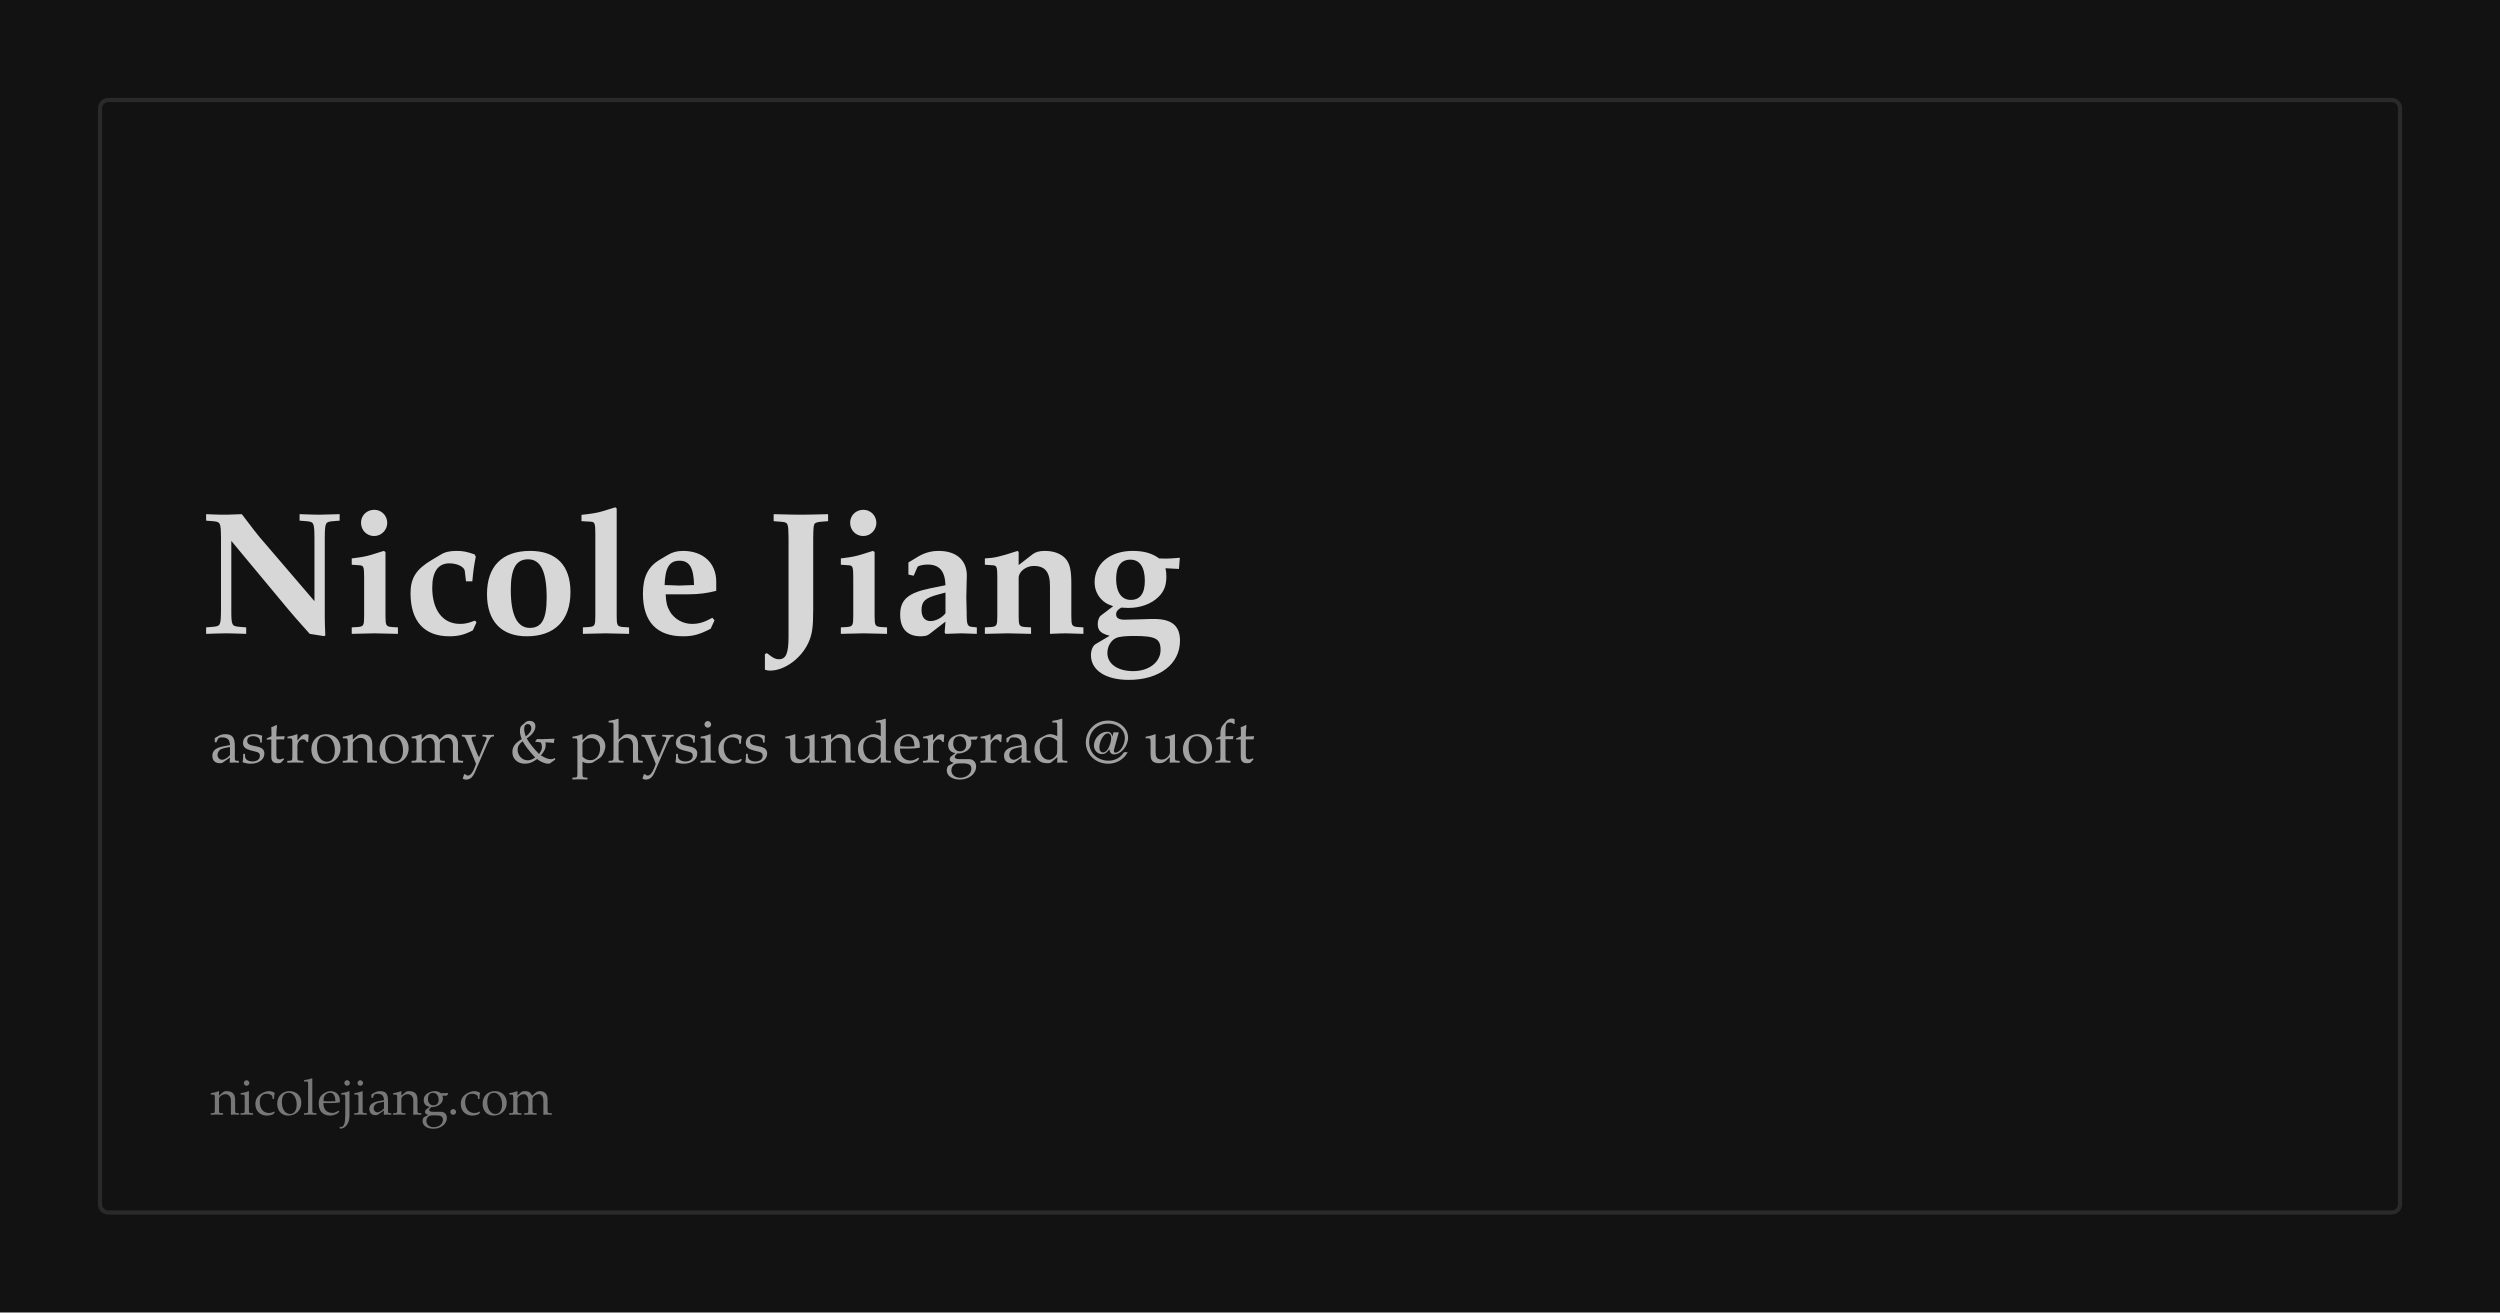
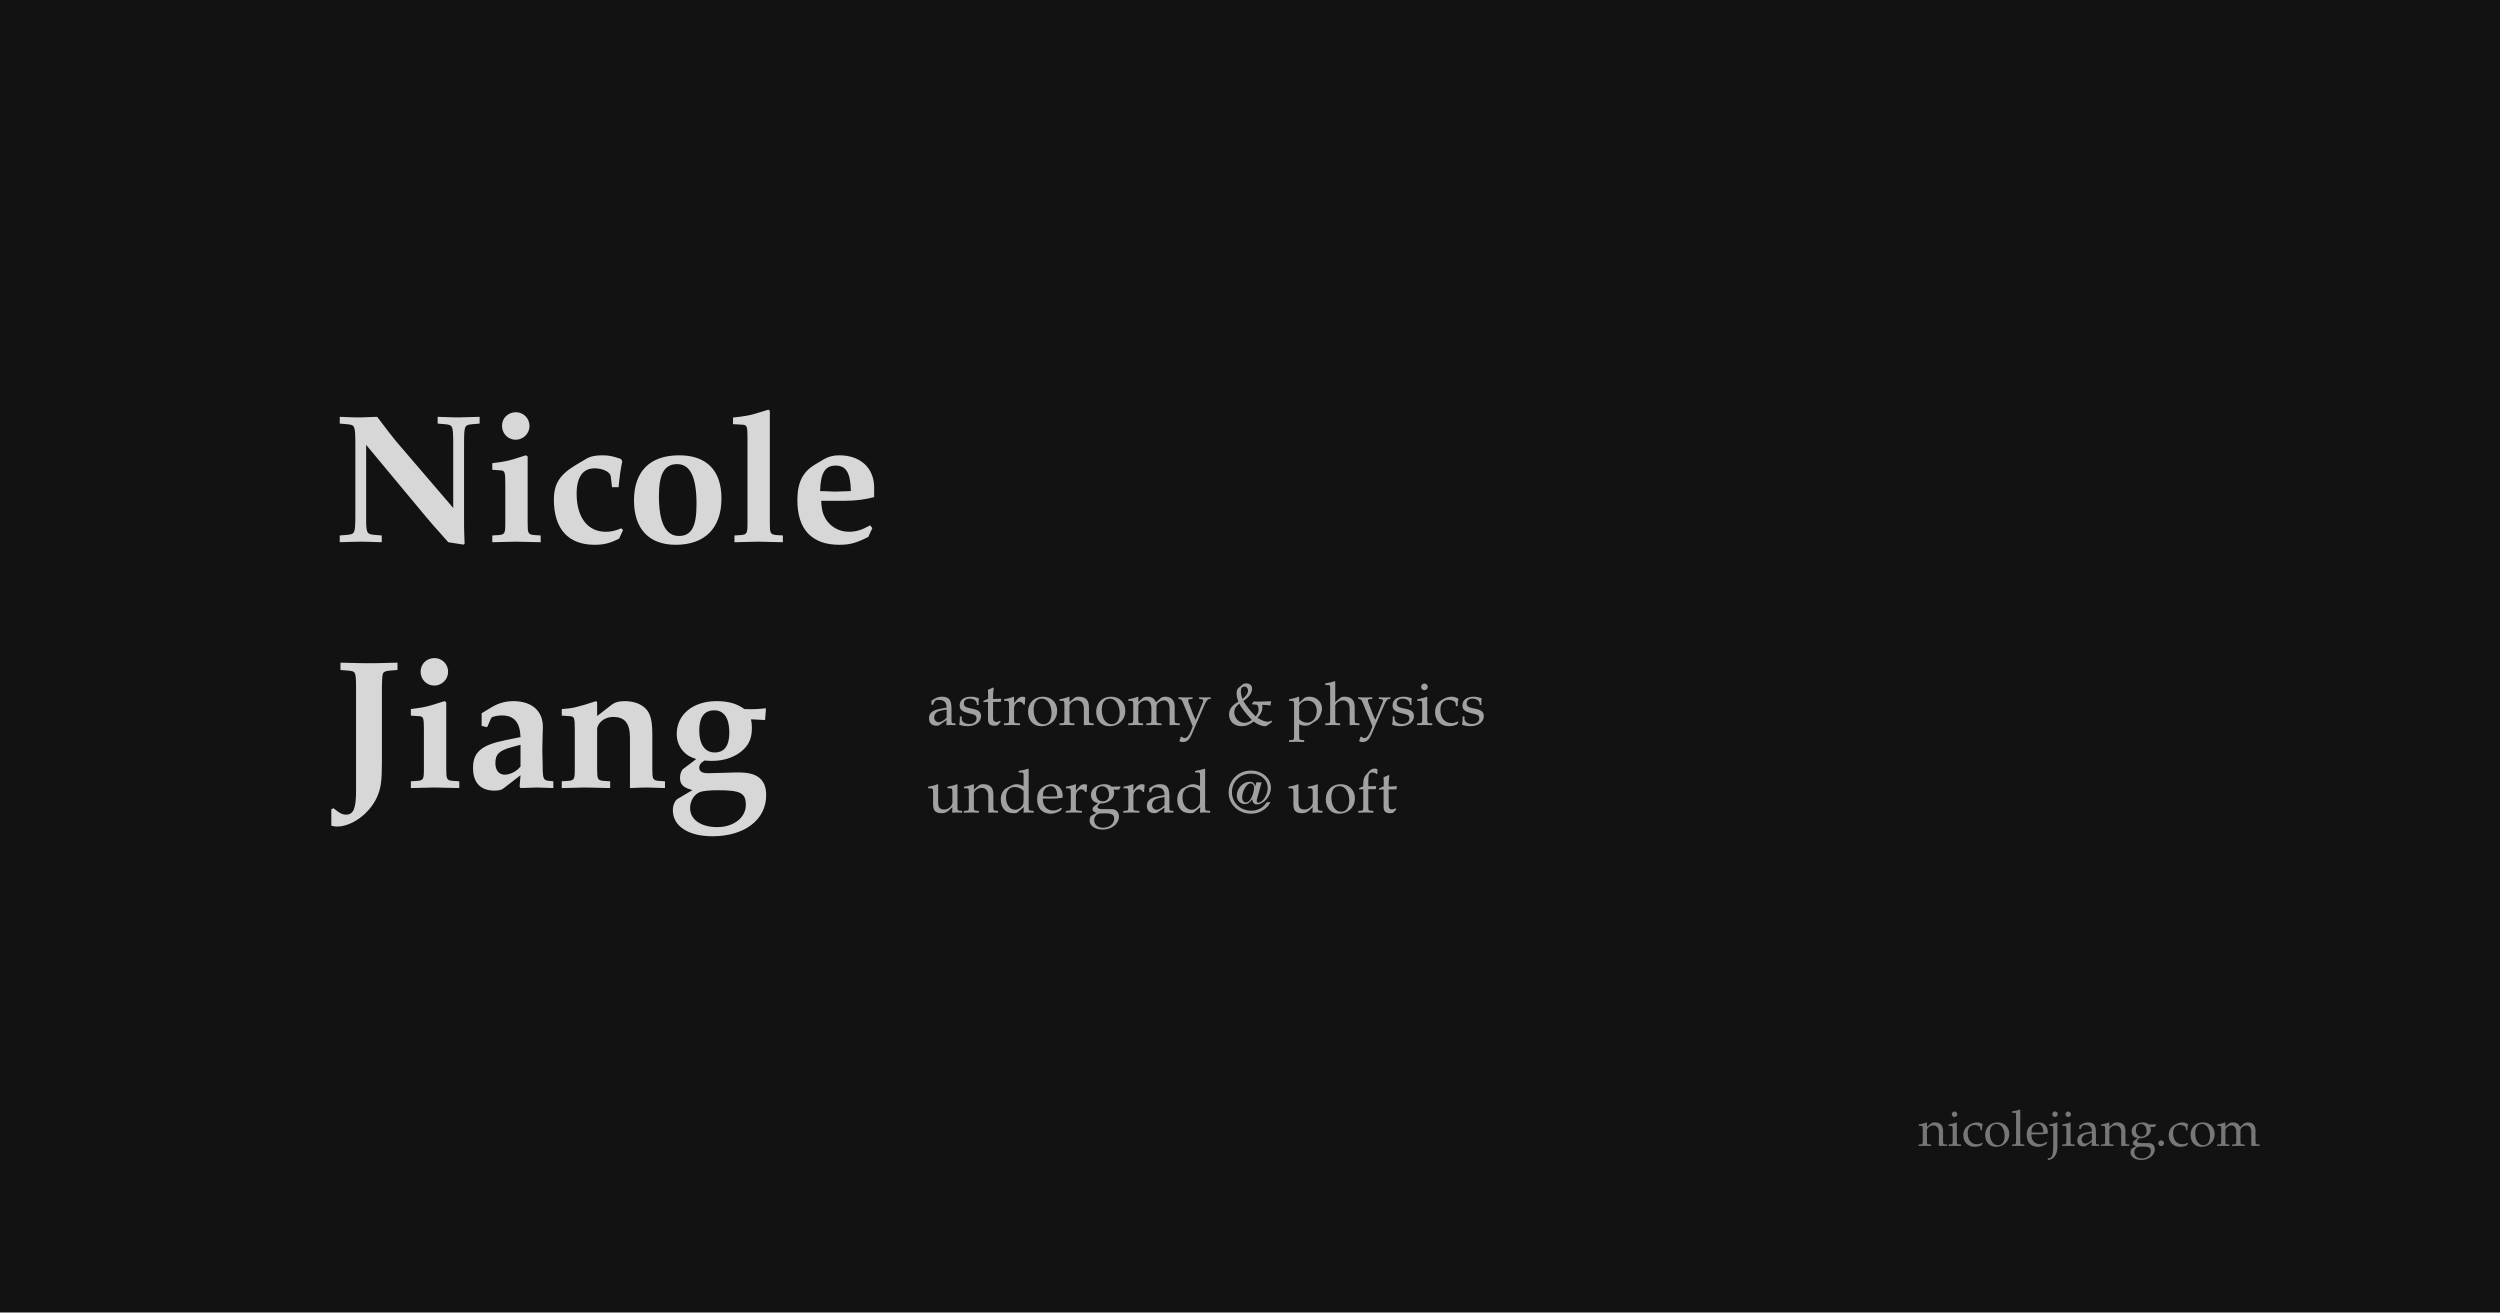
<svg xmlns="http://www.w3.org/2000/svg" width="1200" height="630" viewBox="0 0 1200 630">
  <rect width="1200" height="630" fill="#121212" />
-   <rect x="48" y="48" width="1104" height="534" rx="4" fill="none" stroke="#2a2a2a" stroke-width="2" />
-   <text x="96" y="304" fill="#d7d7d7" font-family="Iowan Old Style, Palatino Linotype, Times New Roman, serif" font-size="84" font-weight="600">Nicole Jiang</text>
-   <text x="101" y="366" fill="#a1a1a1" font-family="Iowan Old Style, Palatino Linotype, Times New Roman, serif" font-size="29">astronomy &amp; physics undergrad @ uoft</text>
-   <text x="101" y="535" fill="#777" font-family="Iowan Old Style, Palatino Linotype, Times New Roman, serif" font-size="24">nicolejiang.com</text>
+   <text x="160" y="260" fill="#d7d7d7" font-family="Iowan Old Style, Palatino Linotype, Times New Roman, serif" font-size="88" font-weight="600">Nicole</text>
+   <text x="160" y="378" fill="#d7d7d7" font-family="Iowan Old Style, Palatino Linotype, Times New Roman, serif" font-size="88" font-weight="600">Jiang</text>
+   <text x="445" y="348" fill="#a1a1a1" font-family="Iowan Old Style, Palatino Linotype, Times New Roman, serif" font-size="29">astronomy &amp; physics</text>
+   <text x="445" y="390" fill="#a1a1a1" font-family="Iowan Old Style, Palatino Linotype, Times New Roman, serif" font-size="29">undergrad @ uoft</text>
+   <text x="1085" y="550" text-anchor="end" fill="#777" font-family="Iowan Old Style, Palatino Linotype, Times New Roman, serif" font-size="24">nicolejiang.com</text>
</svg>
